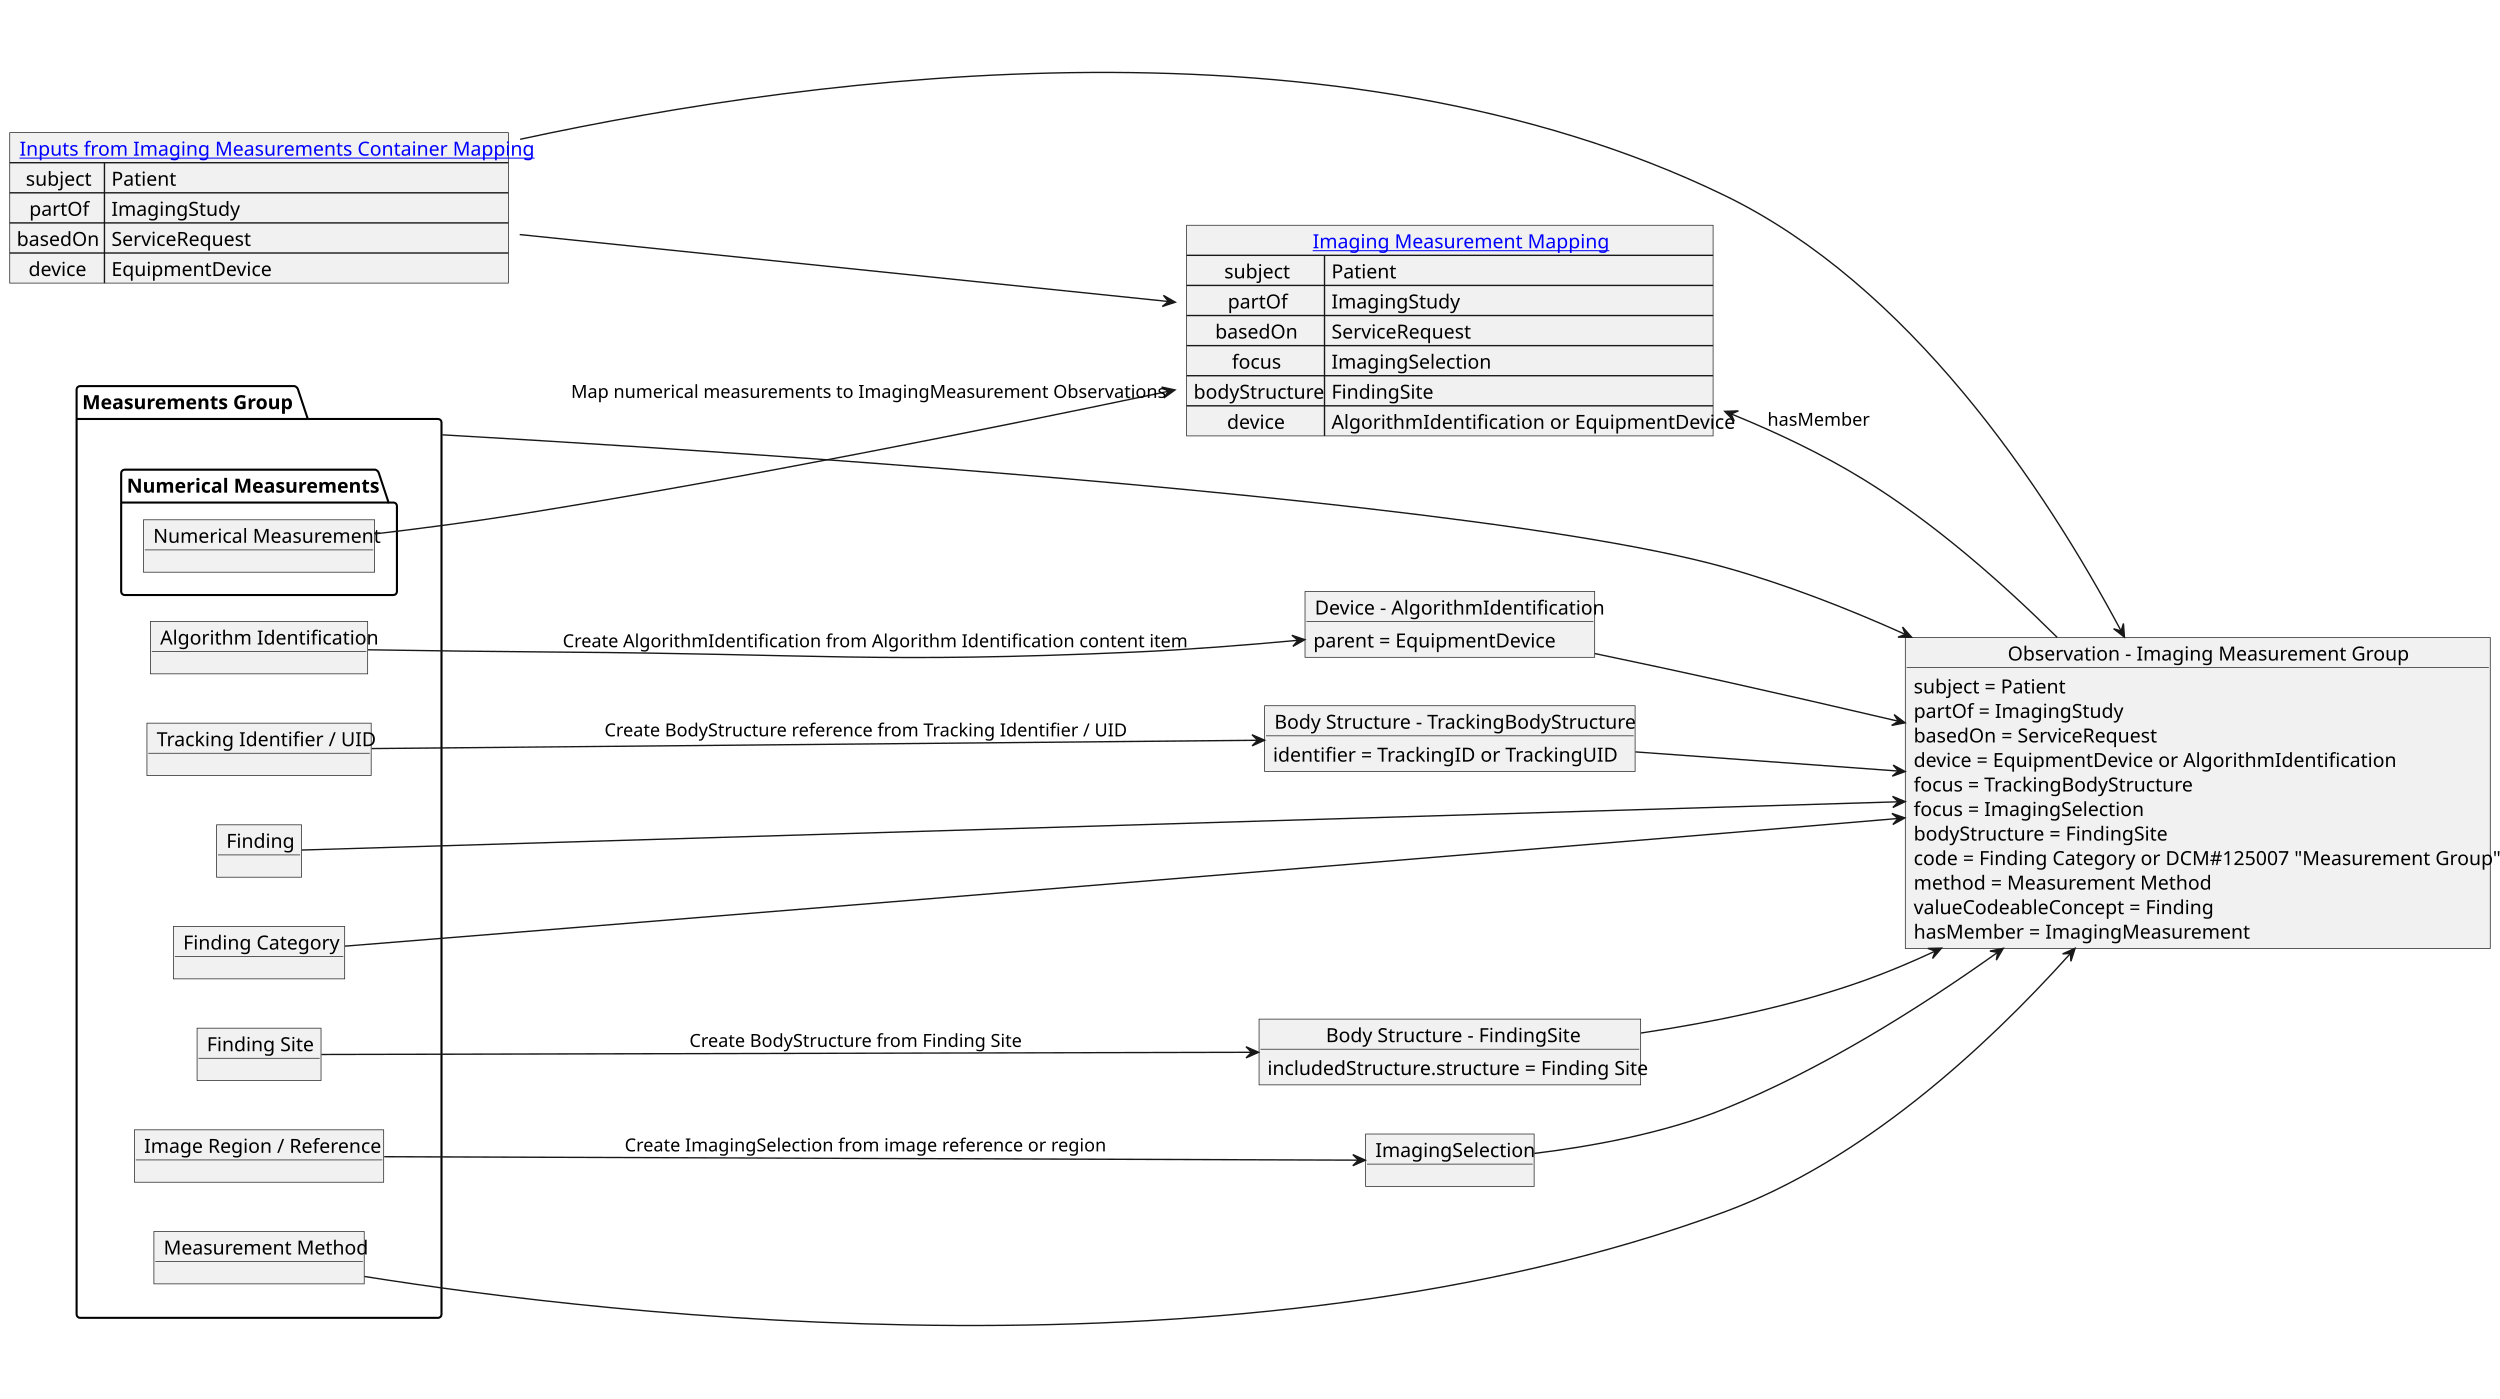
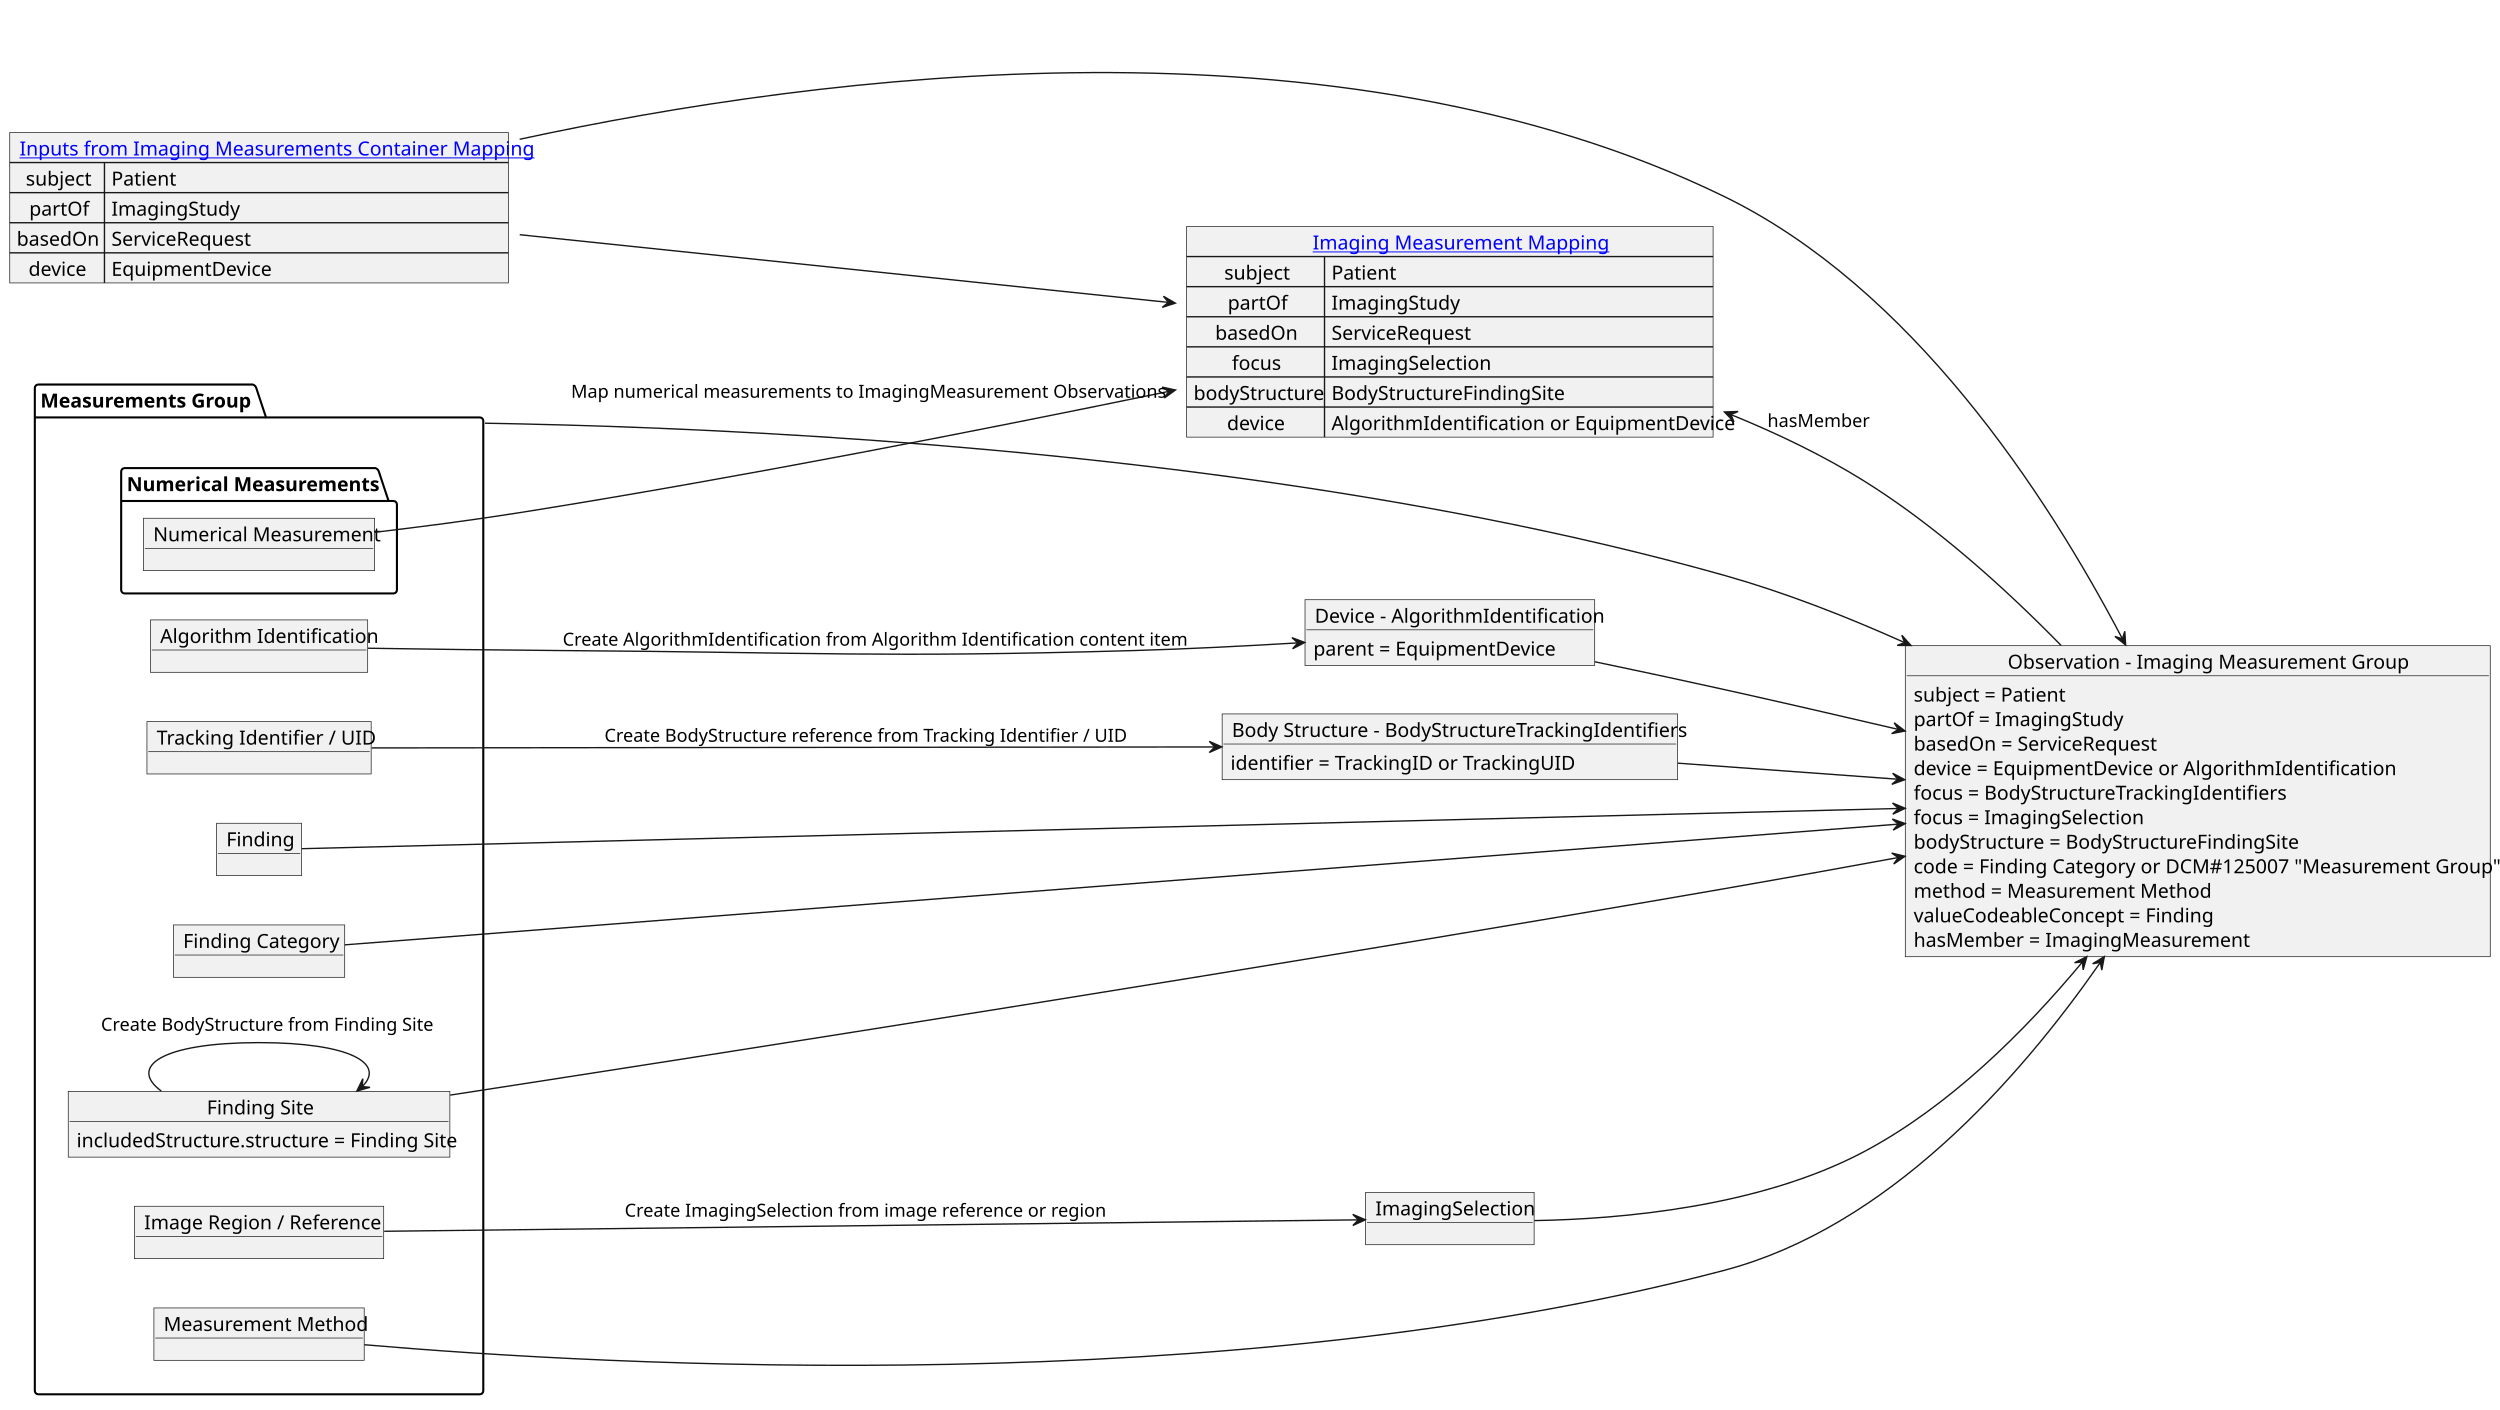
- <svg xmlns="http://www.w3.org/2000/svg" xmlns:xlink="http://www.w3.org/1999/xlink" contentStyleType="text/css" height="1004px" preserveAspectRatio="none" style="width:1795px;height:1004px;background:#FFFFFF;" version="1.1" viewBox="0 0 1795 1004" width="1795px" zoomAndPan="magnify">
+ <svg xmlns="http://www.w3.org/2000/svg" xmlns:xlink="http://www.w3.org/1999/xlink" contentStyleType="text/css" height="1012px" preserveAspectRatio="none" style="width:1795px;height:1012px;background:#FFFFFF;" version="1.1" viewBox="0 0 1795 1012" width="1795px" zoomAndPan="magnify">
  <defs />
  <g>
    <g id="cluster_measurementGroup">
-       <path d="M57.5,277.22 L211.5,277.22 A3.75,3.75 0 0 1 214,279.72 L221,300.829 L314.5,300.829 A2.5,2.5 0 0 1 317,303.329 L317,943.72 A2.5,2.5 0 0 1 314.5,946.22 L57.5,946.22 A2.5,2.5 0 0 1 55,943.72 L55,279.72 A2.5,2.5 0 0 1 57.5,277.22 " fill="none" style="stroke:#000000;stroke-width:1.5;" />
-       <line style="stroke:#000000;stroke-width:1.5;" x1="55" x2="221" y1="300.829" y2="300.829" />
-       <text fill="#000000" font-family="sans-serif" font-size="14" font-weight="bold" lengthAdjust="spacing" textLength="153" x="59" y="293.753">Measurements Group</text>
+       <path d="M27.5,276.1 L181.5,276.1 A3.75,3.75 0 0 1 184,278.6 L191,299.709 L344.5,299.709 A2.5,2.5 0 0 1 347,302.209 L347,998.6 A2.5,2.5 0 0 1 344.5,1001.1 L27.5,1001.1 A2.5,2.5 0 0 1 25,998.6 L25,278.6 A2.5,2.5 0 0 1 27.5,276.1 " fill="none" style="stroke:#000000;stroke-width:1.5;" />
+       <line style="stroke:#000000;stroke-width:1.5;" x1="25" x2="191" y1="299.709" y2="299.709" />
+       <text fill="#000000" font-family="sans-serif" font-size="14" font-weight="bold" lengthAdjust="spacing" textLength="153" x="29" y="292.633">Measurements Group</text>
    </g>
    <g id="cluster_Numerical Measurements">
-       <path d="M89.5,337.22 L269.5,337.22 A3.75,3.75 0 0 1 272,339.72 L279,360.829 L282.5,360.829 A2.5,2.5 0 0 1 285,363.329 L285,424.72 A2.5,2.5 0 0 1 282.5,427.22 L89.5,427.22 A2.5,2.5 0 0 1 87,424.72 L87,339.72 A2.5,2.5 0 0 1 89.5,337.22 " fill="none" style="stroke:#000000;stroke-width:1.5;" />
-       <line style="stroke:#000000;stroke-width:1.5;" x1="87" x2="279" y1="360.829" y2="360.829" />
-       <text fill="#000000" font-family="sans-serif" font-size="14" font-weight="bold" lengthAdjust="spacing" textLength="179" x="91" y="353.753">Numerical Measurements</text>
+       <path d="M89.5,336.1 L269.5,336.1 A3.75,3.75 0 0 1 272,338.6 L279,359.709 L282.5,359.709 A2.5,2.5 0 0 1 285,362.209 L285,423.6 A2.5,2.5 0 0 1 282.5,426.1 L89.5,426.1 A2.5,2.5 0 0 1 87,423.6 L87,338.6 A2.5,2.5 0 0 1 89.5,336.1 " fill="none" style="stroke:#000000;stroke-width:1.5;" />
+       <line style="stroke:#000000;stroke-width:1.5;" x1="87" x2="279" y1="359.709" y2="359.709" />
+       <text fill="#000000" font-family="sans-serif" font-size="14" font-weight="bold" lengthAdjust="spacing" textLength="179" x="91" y="352.633">Numerical Measurements</text>
    </g>
    <g id="elem_algorithm">
-       <rect fill="#F1F1F1" height="37.609" style="stroke:#181818;stroke-width:0.5;" width="156" x="108" y="446.22" />
-       <text fill="#000000" font-family="sans-serif" font-size="14" lengthAdjust="spacing" textLength="142" x="115" y="462.753">Algorithm Identification</text>
-       <line style="stroke:#181818;stroke-width:0.5;" x1="109" x2="263" y1="467.829" y2="467.829" />
+       <rect fill="#F1F1F1" height="37.609" style="stroke:#181818;stroke-width:0.5;" width="156" x="108" y="445.1" />
+       <text fill="#000000" font-family="sans-serif" font-size="14" lengthAdjust="spacing" textLength="142" x="115" y="461.633">Algorithm Identification</text>
+       <line style="stroke:#181818;stroke-width:0.5;" x1="109" x2="263" y1="466.709" y2="466.709" />
    </g>
    <g id="elem_tracking">
-       <rect fill="#F1F1F1" height="37.609" style="stroke:#181818;stroke-width:0.5;" width="161" x="105.5" y="519.22" />
-       <text fill="#000000" font-family="sans-serif" font-size="14" lengthAdjust="spacing" textLength="147" x="112.5" y="535.753">Tracking Identifier / UID</text>
-       <line style="stroke:#181818;stroke-width:0.5;" x1="106.5" x2="265.5" y1="540.829" y2="540.829" />
+       <rect fill="#F1F1F1" height="37.609" style="stroke:#181818;stroke-width:0.5;" width="161" x="105.5" y="518.1" />
+       <text fill="#000000" font-family="sans-serif" font-size="14" lengthAdjust="spacing" textLength="147" x="112.5" y="534.633">Tracking Identifier / UID</text>
+       <line style="stroke:#181818;stroke-width:0.5;" x1="106.5" x2="265.5" y1="539.709" y2="539.709" />
    </g>
    <g id="elem_finding">
-       <rect fill="#F1F1F1" height="37.609" style="stroke:#181818;stroke-width:0.5;" width="61" x="155.5" y="592.22" />
-       <text fill="#000000" font-family="sans-serif" font-size="14" lengthAdjust="spacing" textLength="47" x="162.5" y="608.753">Finding</text>
-       <line style="stroke:#181818;stroke-width:0.5;" x1="156.5" x2="215.5" y1="613.829" y2="613.829" />
+       <rect fill="#F1F1F1" height="37.609" style="stroke:#181818;stroke-width:0.5;" width="61" x="155.5" y="591.1" />
+       <text fill="#000000" font-family="sans-serif" font-size="14" lengthAdjust="spacing" textLength="47" x="162.5" y="607.633">Finding</text>
+       <line style="stroke:#181818;stroke-width:0.5;" x1="156.5" x2="215.5" y1="612.709" y2="612.709" />
    </g>
    <g id="elem_findingCategory">
-       <rect fill="#F1F1F1" height="37.609" style="stroke:#181818;stroke-width:0.5;" width="123" x="124.5" y="665.22" />
-       <text fill="#000000" font-family="sans-serif" font-size="14" lengthAdjust="spacing" textLength="109" x="131.5" y="681.753">Finding Category</text>
-       <line style="stroke:#181818;stroke-width:0.5;" x1="125.5" x2="246.5" y1="686.829" y2="686.829" />
-     </g>
-     <g id="elem_findingSite">
-       <rect fill="#F1F1F1" height="37.609" style="stroke:#181818;stroke-width:0.5;" width="89" x="141.5" y="738.22" />
-       <text fill="#000000" font-family="sans-serif" font-size="14" lengthAdjust="spacing" textLength="75" x="148.5" y="754.753">Finding Site</text>
-       <line style="stroke:#181818;stroke-width:0.5;" x1="142.5" x2="229.5" y1="759.829" y2="759.829" />
+       <rect fill="#F1F1F1" height="37.609" style="stroke:#181818;stroke-width:0.5;" width="123" x="124.5" y="664.1" />
+       <text fill="#000000" font-family="sans-serif" font-size="14" lengthAdjust="spacing" textLength="109" x="131.5" y="680.633">Finding Category</text>
+       <line style="stroke:#181818;stroke-width:0.5;" x1="125.5" x2="246.5" y1="685.709" y2="685.709" />
+     </g>
+     <g id="elem_BodyStructureFindingSite">
+       <rect fill="#F1F1F1" height="47.219" style="stroke:#181818;stroke-width:0.5;" width="274" x="49" y="783.6" />
+       <text fill="#000000" font-family="sans-serif" font-size="14" lengthAdjust="spacing" textLength="75" x="148.5" y="800.133">Finding Site</text>
+       <line style="stroke:#181818;stroke-width:0.5;" x1="50" x2="322" y1="805.209" y2="805.209" />
+       <text fill="#000000" font-family="sans-serif" font-size="14" lengthAdjust="spacing" textLength="262" x="55" y="823.743">includedStructure.structure = Finding Site</text>
    </g>
    <g id="elem_imageRegion">
-       <rect fill="#F1F1F1" height="37.609" style="stroke:#181818;stroke-width:0.5;" width="179" x="96.5" y="811.22" />
-       <text fill="#000000" font-family="sans-serif" font-size="14" lengthAdjust="spacing" textLength="165" x="103.5" y="827.753">Image Region / Reference</text>
-       <line style="stroke:#181818;stroke-width:0.5;" x1="97.5" x2="274.5" y1="832.829" y2="832.829" />
+       <rect fill="#F1F1F1" height="37.609" style="stroke:#181818;stroke-width:0.5;" width="179" x="96.5" y="866.1" />
+       <text fill="#000000" font-family="sans-serif" font-size="14" lengthAdjust="spacing" textLength="165" x="103.5" y="882.633">Image Region / Reference</text>
+       <line style="stroke:#181818;stroke-width:0.5;" x1="97.5" x2="274.5" y1="887.709" y2="887.709" />
    </g>
    <g id="elem_method">
-       <rect fill="#F1F1F1" height="37.609" style="stroke:#181818;stroke-width:0.5;" width="151" x="110.5" y="884.22" />
-       <text fill="#000000" font-family="sans-serif" font-size="14" lengthAdjust="spacing" textLength="137" x="117.5" y="900.753">Measurement Method</text>
-       <line style="stroke:#181818;stroke-width:0.5;" x1="111.5" x2="260.5" y1="905.829" y2="905.829" />
+       <rect fill="#F1F1F1" height="37.609" style="stroke:#181818;stroke-width:0.5;" width="151" x="110.5" y="939.1" />
+       <text fill="#000000" font-family="sans-serif" font-size="14" lengthAdjust="spacing" textLength="137" x="117.5" y="955.633">Measurement Method</text>
+       <line style="stroke:#181818;stroke-width:0.5;" x1="111.5" x2="260.5" y1="960.709" y2="960.709" />
    </g>
    <g id="elem_measurement">
-       <rect fill="#F1F1F1" height="37.609" style="stroke:#181818;stroke-width:0.5;" width="166" x="103" y="373.22" />
-       <text fill="#000000" font-family="sans-serif" font-size="14" lengthAdjust="spacing" textLength="152" x="110" y="389.753">Numerical Measurement</text>
-       <line style="stroke:#181818;stroke-width:0.5;" x1="104" x2="268" y1="394.829" y2="394.829" />
+       <rect fill="#F1F1F1" height="37.609" style="stroke:#181818;stroke-width:0.5;" width="166" x="103" y="372.1" />
+       <text fill="#000000" font-family="sans-serif" font-size="14" lengthAdjust="spacing" textLength="152" x="110" y="388.633">Numerical Measurement</text>
+       <line style="stroke:#181818;stroke-width:0.5;" x1="104" x2="268" y1="393.709" y2="393.709" />
    </g>
    <g id="elem_inputs">
-       <rect fill="#F1F1F1" height="108.047" style="stroke:#181818;stroke-width:0.5;" width="358" x="7" y="95.22" />
+       <rect fill="#F1F1F1" height="108.047" style="stroke:#181818;stroke-width:0.5;" width="358" x="7" y="95.1" />
      <a href="mapping.html#imaging_measurements_container" target="_top" title="mapping.html#imaging_measurements_container" xlink:actuate="onRequest" xlink:href="mapping.html#imaging_measurements_container" xlink:show="new" xlink:title="mapping.html#imaging_measurements_container" xlink:type="simple">
-         <text fill="#0000FF" font-family="sans-serif" font-size="14" lengthAdjust="spacing" text-decoration="underline" textLength="344" x="14" y="111.753">Inputs from Imaging Measurements Container Mapping</text>
+         <text fill="#0000FF" font-family="sans-serif" font-size="14" lengthAdjust="spacing" text-decoration="underline" textLength="344" x="14" y="111.633">Inputs from Imaging Measurements Container Mapping</text>
      </a>
-       <line style="stroke:#181818;stroke-width:1.0;" x1="7" x2="365" y1="116.829" y2="116.829" />
-       <text fill="#000000" font-family="sans-serif" font-size="14" lengthAdjust="spacing" textLength="45" x="18.5" y="133.363">subject</text>
-       <text fill="#000000" font-family="sans-serif" font-size="14" lengthAdjust="spacing" textLength="44" x="80" y="133.363">Patient</text>
-       <line style="stroke:#181818;stroke-width:1.0;" x1="75" x2="75" y1="116.829" y2="138.439" />
-       <line style="stroke:#181818;stroke-width:1.0;" x1="7" x2="365" y1="138.439" y2="138.439" />
-       <text fill="#000000" font-family="sans-serif" font-size="14" lengthAdjust="spacing" textLength="40" x="21" y="154.972">partOf</text>
-       <text fill="#000000" font-family="sans-serif" font-size="14" lengthAdjust="spacing" textLength="85" x="80" y="154.972">ImagingStudy</text>
-       <line style="stroke:#181818;stroke-width:1.0;" x1="75" x2="75" y1="138.439" y2="160.048" />
-       <line style="stroke:#181818;stroke-width:1.0;" x1="7" x2="365" y1="160.048" y2="160.048" />
-       <text fill="#000000" font-family="sans-serif" font-size="14" lengthAdjust="spacing" textLength="58" x="12" y="176.581">basedOn</text>
-       <text fill="#000000" font-family="sans-serif" font-size="14" lengthAdjust="spacing" textLength="100" x="80" y="176.581">ServiceRequest</text>
-       <line style="stroke:#181818;stroke-width:1.0;" x1="75" x2="75" y1="160.048" y2="181.657" />
-       <line style="stroke:#181818;stroke-width:1.0;" x1="7" x2="365" y1="181.657" y2="181.657" />
-       <text fill="#000000" font-family="sans-serif" font-size="14" lengthAdjust="spacing" textLength="41" x="20.5" y="198.191">device</text>
-       <text fill="#000000" font-family="sans-serif" font-size="14" lengthAdjust="spacing" textLength="110" x="80" y="198.191">EquipmentDevice</text>
-       <line style="stroke:#181818;stroke-width:1.0;" x1="75" x2="75" y1="181.657" y2="203.267" />
+       <line style="stroke:#181818;stroke-width:1.0;" x1="7" x2="365" y1="116.709" y2="116.709" />
+       <text fill="#000000" font-family="sans-serif" font-size="14" lengthAdjust="spacing" textLength="45" x="18.5" y="133.243">subject</text>
+       <text fill="#000000" font-family="sans-serif" font-size="14" lengthAdjust="spacing" textLength="44" x="80" y="133.243">Patient</text>
+       <line style="stroke:#181818;stroke-width:1.0;" x1="75" x2="75" y1="116.709" y2="138.319" />
+       <line style="stroke:#181818;stroke-width:1.0;" x1="7" x2="365" y1="138.319" y2="138.319" />
+       <text fill="#000000" font-family="sans-serif" font-size="14" lengthAdjust="spacing" textLength="40" x="21" y="154.852">partOf</text>
+       <text fill="#000000" font-family="sans-serif" font-size="14" lengthAdjust="spacing" textLength="85" x="80" y="154.852">ImagingStudy</text>
+       <line style="stroke:#181818;stroke-width:1.0;" x1="75" x2="75" y1="138.319" y2="159.928" />
+       <line style="stroke:#181818;stroke-width:1.0;" x1="7" x2="365" y1="159.928" y2="159.928" />
+       <text fill="#000000" font-family="sans-serif" font-size="14" lengthAdjust="spacing" textLength="58" x="12" y="176.461">basedOn</text>
+       <text fill="#000000" font-family="sans-serif" font-size="14" lengthAdjust="spacing" textLength="100" x="80" y="176.461">ServiceRequest</text>
+       <line style="stroke:#181818;stroke-width:1.0;" x1="75" x2="75" y1="159.928" y2="181.537" />
+       <line style="stroke:#181818;stroke-width:1.0;" x1="7" x2="365" y1="181.537" y2="181.537" />
+       <text fill="#000000" font-family="sans-serif" font-size="14" lengthAdjust="spacing" textLength="41" x="20.5" y="198.071">device</text>
+       <text fill="#000000" font-family="sans-serif" font-size="14" lengthAdjust="spacing" textLength="110" x="80" y="198.071">EquipmentDevice</text>
+       <line style="stroke:#181818;stroke-width:1.0;" x1="75" x2="75" y1="181.537" y2="203.147" />
    </g>
    <g id="elem_AlgorithmIdentification">
-       <rect fill="#F1F1F1" height="47.219" style="stroke:#181818;stroke-width:0.5;" width="208" x="937" y="424.72" />
-       <text fill="#000000" font-family="sans-serif" font-size="14" lengthAdjust="spacing" textLength="194" x="944" y="441.253">Device - AlgorithmIdentification</text>
-       <line style="stroke:#181818;stroke-width:0.5;" x1="938" x2="1144" y1="446.329" y2="446.329" />
-       <text fill="#000000" font-family="sans-serif" font-size="14" lengthAdjust="spacing" textLength="167" x="943" y="464.863">parent = EquipmentDevice</text>
+       <rect fill="#F1F1F1" height="47.219" style="stroke:#181818;stroke-width:0.5;" width="208" x="937" y="430.6" />
+       <text fill="#000000" font-family="sans-serif" font-size="14" lengthAdjust="spacing" textLength="194" x="944" y="447.133">Device - AlgorithmIdentification</text>
+       <line style="stroke:#181818;stroke-width:0.5;" x1="938" x2="1144" y1="452.209" y2="452.209" />
+       <text fill="#000000" font-family="sans-serif" font-size="14" lengthAdjust="spacing" textLength="167" x="943" y="470.743">parent = EquipmentDevice</text>
    </g>
    <g id="elem_TrackingBodyStructure">
-       <rect fill="#F1F1F1" height="47.219" style="stroke:#181818;stroke-width:0.5;" width="266" x="908" y="506.72" />
-       <text fill="#000000" font-family="sans-serif" font-size="14" lengthAdjust="spacing" textLength="252" x="915" y="523.253">Body Structure - TrackingBodyStructure</text>
-       <line style="stroke:#181818;stroke-width:0.5;" x1="909" x2="1173" y1="528.329" y2="528.329" />
-       <text fill="#000000" font-family="sans-serif" font-size="14" lengthAdjust="spacing" textLength="236" x="914" y="546.863">identifier = TrackingID or TrackingUID</text>
-     </g>
-     <g id="elem_FindingSite">
-       <rect fill="#F1F1F1" height="47.219" style="stroke:#181818;stroke-width:0.5;" width="274" x="904" y="731.72" />
-       <text fill="#000000" font-family="sans-serif" font-size="14" lengthAdjust="spacing" textLength="178" x="952" y="748.253">Body Structure - FindingSite</text>
-       <line style="stroke:#181818;stroke-width:0.5;" x1="905" x2="1177" y1="753.329" y2="753.329" />
-       <text fill="#000000" font-family="sans-serif" font-size="14" lengthAdjust="spacing" textLength="262" x="910" y="771.863">includedStructure.structure = Finding Site</text>
+       <rect fill="#F1F1F1" height="47.219" style="stroke:#181818;stroke-width:0.5;" width="327" x="877.5" y="512.6" />
+       <text fill="#000000" font-family="sans-serif" font-size="14" lengthAdjust="spacing" textLength="313" x="884.5" y="529.133">Body Structure - BodyStructureTrackingIdentifiers</text>
+       <line style="stroke:#181818;stroke-width:0.5;" x1="878.5" x2="1203.5" y1="534.209" y2="534.209" />
+       <text fill="#000000" font-family="sans-serif" font-size="14" lengthAdjust="spacing" textLength="236" x="883.5" y="552.743">identifier = TrackingID or TrackingUID</text>
    </g>
    <g id="elem_ImagingSelection">
-       <rect fill="#F1F1F1" height="37.609" style="stroke:#181818;stroke-width:0.5;" width="121" x="980.5" y="814.22" />
-       <text fill="#000000" font-family="sans-serif" font-size="14" lengthAdjust="spacing" textLength="107" x="987.5" y="830.753">ImagingSelection</text>
-       <line style="stroke:#181818;stroke-width:0.5;" x1="981.5" x2="1100.5" y1="835.829" y2="835.829" />
+       <rect fill="#F1F1F1" height="37.609" style="stroke:#181818;stroke-width:0.5;" width="121" x="980.5" y="856.1" />
+       <text fill="#000000" font-family="sans-serif" font-size="14" lengthAdjust="spacing" textLength="107" x="987.5" y="872.633">ImagingSelection</text>
+       <line style="stroke:#181818;stroke-width:0.5;" x1="981.5" x2="1100.5" y1="877.709" y2="877.709" />
    </g>
    <g id="elem_imagingMeasurementGroup">
-       <rect fill="#F1F1F1" height="223.312" style="stroke:#181818;stroke-width:0.5;" width="420" x="1368" y="457.72" />
-       <text fill="#000000" font-family="sans-serif" font-size="14" lengthAdjust="spacing" textLength="273" x="1441.5" y="474.253">Observation - Imaging Measurement Group</text>
-       <line style="stroke:#181818;stroke-width:0.5;" x1="1369" x2="1787" y1="479.329" y2="479.329" />
-       <text fill="#000000" font-family="sans-serif" font-size="14" lengthAdjust="spacing" textLength="105" x="1374" y="497.863">subject = Patient</text>
-       <text fill="#000000" font-family="sans-serif" font-size="14" lengthAdjust="spacing" textLength="141" x="1374" y="515.472">partOf = ImagingStudy</text>
-       <text fill="#000000" font-family="sans-serif" font-size="14" lengthAdjust="spacing" textLength="174" x="1374" y="533.081">basedOn = ServiceRequest</text>
-       <text fill="#000000" font-family="sans-serif" font-size="14" lengthAdjust="spacing" textLength="326" x="1374" y="550.691">device = EquipmentDevice or AlgorithmIdentification</text>
-       <text fill="#000000" font-family="sans-serif" font-size="14" lengthAdjust="spacing" textLength="195" x="1374" y="568.3">focus = TrackingBodyStructure</text>
-       <text fill="#000000" font-family="sans-serif" font-size="14" lengthAdjust="spacing" textLength="157" x="1374" y="585.909">focus = ImagingSelection</text>
-       <text fill="#000000" font-family="sans-serif" font-size="14" lengthAdjust="spacing" textLength="176" x="1374" y="603.519">bodyStructure = FindingSite</text>
-       <text fill="#000000" font-family="sans-serif" font-size="14" lengthAdjust="spacing" textLength="408" x="1374" y="621.128">code = Finding Category or DCM#125007 "Measurement Group"</text>
-       <text fill="#000000" font-family="sans-serif" font-size="14" lengthAdjust="spacing" textLength="200" x="1374" y="638.738">method = Measurement Method</text>
-       <text fill="#000000" font-family="sans-serif" font-size="14" lengthAdjust="spacing" textLength="211" x="1374" y="656.347">valueCodeableConcept = Finding</text>
-       <text fill="#000000" font-family="sans-serif" font-size="14" lengthAdjust="spacing" textLength="225" x="1374" y="673.956">hasMember = ImagingMeasurement</text>
+       <rect fill="#F1F1F1" height="223.312" style="stroke:#181818;stroke-width:0.5;" width="420" x="1368" y="463.6" />
+       <text fill="#000000" font-family="sans-serif" font-size="14" lengthAdjust="spacing" textLength="273" x="1441.5" y="480.133">Observation - Imaging Measurement Group</text>
+       <line style="stroke:#181818;stroke-width:0.5;" x1="1369" x2="1787" y1="485.209" y2="485.209" />
+       <text fill="#000000" font-family="sans-serif" font-size="14" lengthAdjust="spacing" textLength="105" x="1374" y="503.743">subject = Patient</text>
+       <text fill="#000000" font-family="sans-serif" font-size="14" lengthAdjust="spacing" textLength="141" x="1374" y="521.352">partOf = ImagingStudy</text>
+       <text fill="#000000" font-family="sans-serif" font-size="14" lengthAdjust="spacing" textLength="174" x="1374" y="538.961">basedOn = ServiceRequest</text>
+       <text fill="#000000" font-family="sans-serif" font-size="14" lengthAdjust="spacing" textLength="326" x="1374" y="556.571">device = EquipmentDevice or AlgorithmIdentification</text>
+       <text fill="#000000" font-family="sans-serif" font-size="14" lengthAdjust="spacing" textLength="256" x="1374" y="574.18">focus = BodyStructureTrackingIdentifiers</text>
+       <text fill="#000000" font-family="sans-serif" font-size="14" lengthAdjust="spacing" textLength="157" x="1374" y="591.789">focus = ImagingSelection</text>
+       <text fill="#000000" font-family="sans-serif" font-size="14" lengthAdjust="spacing" textLength="266" x="1374" y="609.399">bodyStructure = BodyStructureFindingSite</text>
+       <text fill="#000000" font-family="sans-serif" font-size="14" lengthAdjust="spacing" textLength="408" x="1374" y="627.008">code = Finding Category or DCM#125007 "Measurement Group"</text>
+       <text fill="#000000" font-family="sans-serif" font-size="14" lengthAdjust="spacing" textLength="200" x="1374" y="644.618">method = Measurement Method</text>
+       <text fill="#000000" font-family="sans-serif" font-size="14" lengthAdjust="spacing" textLength="211" x="1374" y="662.227">valueCodeableConcept = Finding</text>
+       <text fill="#000000" font-family="sans-serif" font-size="14" lengthAdjust="spacing" textLength="225" x="1374" y="679.836">hasMember = ImagingMeasurement</text>
    </g>
    <g id="elem_imagingMeasurementMap">
-       <rect fill="#F1F1F1" height="151.266" style="stroke:#181818;stroke-width:0.5;" width="378" x="852" y="161.72" />
+       <rect fill="#F1F1F1" height="151.266" style="stroke:#181818;stroke-width:0.5;" width="378" x="852" y="162.6" />
      <a href="mapping.html#imaging_measurement" target="_top" title="mapping.html#imaging_measurement" xlink:actuate="onRequest" xlink:href="mapping.html#imaging_measurement" xlink:show="new" xlink:title="mapping.html#imaging_measurement" xlink:type="simple">
-         <text fill="#0000FF" font-family="sans-serif" font-size="14" lengthAdjust="spacing" text-decoration="underline" textLength="197" x="942.5" y="178.253">Imaging Measurement Mapping</text>
+         <text fill="#0000FF" font-family="sans-serif" font-size="14" lengthAdjust="spacing" text-decoration="underline" textLength="197" x="942.5" y="179.133">Imaging Measurement Mapping</text>
      </a>
-       <line style="stroke:#181818;stroke-width:1.0;" x1="852" x2="1230" y1="183.329" y2="183.329" />
-       <text fill="#000000" font-family="sans-serif" font-size="14" lengthAdjust="spacing" textLength="45" x="879" y="199.863">subject</text>
-       <text fill="#000000" font-family="sans-serif" font-size="14" lengthAdjust="spacing" textLength="44" x="956" y="199.863">Patient</text>
-       <line style="stroke:#181818;stroke-width:1.0;" x1="951" x2="951" y1="183.329" y2="204.939" />
-       <line style="stroke:#181818;stroke-width:1.0;" x1="852" x2="1230" y1="204.939" y2="204.939" />
-       <text fill="#000000" font-family="sans-serif" font-size="14" lengthAdjust="spacing" textLength="40" x="881.5" y="221.472">partOf</text>
-       <text fill="#000000" font-family="sans-serif" font-size="14" lengthAdjust="spacing" textLength="85" x="956" y="221.472">ImagingStudy</text>
-       <line style="stroke:#181818;stroke-width:1.0;" x1="951" x2="951" y1="204.939" y2="226.548" />
-       <line style="stroke:#181818;stroke-width:1.0;" x1="852" x2="1230" y1="226.548" y2="226.548" />
-       <text fill="#000000" font-family="sans-serif" font-size="14" lengthAdjust="spacing" textLength="58" x="872.5" y="243.081">basedOn</text>
-       <text fill="#000000" font-family="sans-serif" font-size="14" lengthAdjust="spacing" textLength="100" x="956" y="243.081">ServiceRequest</text>
-       <line style="stroke:#181818;stroke-width:1.0;" x1="951" x2="951" y1="226.548" y2="248.157" />
-       <line style="stroke:#181818;stroke-width:1.0;" x1="852" x2="1230" y1="248.157" y2="248.157" />
-       <text fill="#000000" font-family="sans-serif" font-size="14" lengthAdjust="spacing" textLength="34" x="884.5" y="264.691">focus</text>
-       <text fill="#000000" font-family="sans-serif" font-size="14" lengthAdjust="spacing" textLength="107" x="956" y="264.691">ImagingSelection</text>
-       <line style="stroke:#181818;stroke-width:1.0;" x1="951" x2="951" y1="248.157" y2="269.767" />
-       <line style="stroke:#181818;stroke-width:1.0;" x1="852" x2="1230" y1="269.767" y2="269.767" />
-       <text fill="#000000" font-family="sans-serif" font-size="14" lengthAdjust="spacing" textLength="89" x="857" y="286.3">bodyStructure</text>
-       <text fill="#000000" font-family="sans-serif" font-size="14" lengthAdjust="spacing" textLength="71" x="956" y="286.3">FindingSite</text>
-       <line style="stroke:#181818;stroke-width:1.0;" x1="951" x2="951" y1="269.767" y2="291.376" />
-       <line style="stroke:#181818;stroke-width:1.0;" x1="852" x2="1230" y1="291.376" y2="291.376" />
-       <text fill="#000000" font-family="sans-serif" font-size="14" lengthAdjust="spacing" textLength="41" x="881" y="307.909">device</text>
-       <text fill="#000000" font-family="sans-serif" font-size="14" lengthAdjust="spacing" textLength="269" x="956" y="307.909">AlgorithmIdentification or EquipmentDevice</text>
-       <line style="stroke:#181818;stroke-width:1.0;" x1="951" x2="951" y1="291.376" y2="312.986" />
+       <line style="stroke:#181818;stroke-width:1.0;" x1="852" x2="1230" y1="184.209" y2="184.209" />
+       <text fill="#000000" font-family="sans-serif" font-size="14" lengthAdjust="spacing" textLength="45" x="879" y="200.743">subject</text>
+       <text fill="#000000" font-family="sans-serif" font-size="14" lengthAdjust="spacing" textLength="44" x="956" y="200.743">Patient</text>
+       <line style="stroke:#181818;stroke-width:1.0;" x1="951" x2="951" y1="184.209" y2="205.819" />
+       <line style="stroke:#181818;stroke-width:1.0;" x1="852" x2="1230" y1="205.819" y2="205.819" />
+       <text fill="#000000" font-family="sans-serif" font-size="14" lengthAdjust="spacing" textLength="40" x="881.5" y="222.352">partOf</text>
+       <text fill="#000000" font-family="sans-serif" font-size="14" lengthAdjust="spacing" textLength="85" x="956" y="222.352">ImagingStudy</text>
+       <line style="stroke:#181818;stroke-width:1.0;" x1="951" x2="951" y1="205.819" y2="227.428" />
+       <line style="stroke:#181818;stroke-width:1.0;" x1="852" x2="1230" y1="227.428" y2="227.428" />
+       <text fill="#000000" font-family="sans-serif" font-size="14" lengthAdjust="spacing" textLength="58" x="872.5" y="243.961">basedOn</text>
+       <text fill="#000000" font-family="sans-serif" font-size="14" lengthAdjust="spacing" textLength="100" x="956" y="243.961">ServiceRequest</text>
+       <line style="stroke:#181818;stroke-width:1.0;" x1="951" x2="951" y1="227.428" y2="249.037" />
+       <line style="stroke:#181818;stroke-width:1.0;" x1="852" x2="1230" y1="249.037" y2="249.037" />
+       <text fill="#000000" font-family="sans-serif" font-size="14" lengthAdjust="spacing" textLength="34" x="884.5" y="265.571">focus</text>
+       <text fill="#000000" font-family="sans-serif" font-size="14" lengthAdjust="spacing" textLength="107" x="956" y="265.571">ImagingSelection</text>
+       <line style="stroke:#181818;stroke-width:1.0;" x1="951" x2="951" y1="249.037" y2="270.647" />
+       <line style="stroke:#181818;stroke-width:1.0;" x1="852" x2="1230" y1="270.647" y2="270.647" />
+       <text fill="#000000" font-family="sans-serif" font-size="14" lengthAdjust="spacing" textLength="89" x="857" y="287.18">bodyStructure</text>
+       <text fill="#000000" font-family="sans-serif" font-size="14" lengthAdjust="spacing" textLength="161" x="956" y="287.18">BodyStructureFindingSite</text>
+       <line style="stroke:#181818;stroke-width:1.0;" x1="951" x2="951" y1="270.647" y2="292.256" />
+       <line style="stroke:#181818;stroke-width:1.0;" x1="852" x2="1230" y1="292.256" y2="292.256" />
+       <text fill="#000000" font-family="sans-serif" font-size="14" lengthAdjust="spacing" textLength="41" x="881" y="308.789">device</text>
+       <text fill="#000000" font-family="sans-serif" font-size="14" lengthAdjust="spacing" textLength="269" x="956" y="308.789">AlgorithmIdentification or EquipmentDevice</text>
+       <line style="stroke:#181818;stroke-width:1.0;" x1="951" x2="951" y1="292.256" y2="313.866" />
    </g>
    <g id="link_algorithm_AlgorithmIdentification">
-       <path codeLine="61" d="M264.22,466.55 C305.42,467.2 356.97,467.9 403,468.22 C585.66,469.49 631.51,476.28 814,468.22 C852.51,466.52 894.6,463.2 931.91,459.74 " fill="none" id="algorithm-to-AlgorithmIdentification" style="stroke:#181818;stroke-width:1.0;" />
-       <polygon fill="#181818" points="936.9,459.27,927.563,456.137,931.922,459.742,928.318,464.102,936.9,459.27" style="stroke:#181818;stroke-width:1.0;" />
-       <text fill="#000000" font-family="sans-serif" font-size="13" lengthAdjust="spacing" textLength="409" x="404" y="464.715">Create AlgorithmIdentification from Algorithm Identification content item</text>
+       <path codeLine="61" d="M264.22,465.43 C305.42,466.08 356.97,466.78 403,467.1 C585.66,468.37 631.41,472.35 814,467.1 C852.44,466 894.52,463.84 931.83,461.59 " fill="none" id="algorithm-to-AlgorithmIdentification" style="stroke:#181818;stroke-width:1.0;" />
+       <polygon fill="#181818" points="936.83,461.29,927.607,457.836,931.839,461.589,928.086,465.822,936.83,461.29" style="stroke:#181818;stroke-width:1.0;" />
+       <text fill="#000000" font-family="sans-serif" font-size="13" lengthAdjust="spacing" textLength="409" x="404" y="463.595">Create AlgorithmIdentification from Algorithm Identification content item</text>
    </g>
    <g id="link_tracking_TrackingBodyStructure">
-       <path codeLine="62" d="M266.86,537.47 C412.53,536.1 722.89,533.19 902.94,531.51 " fill="none" id="tracking-to-TrackingBodyStructure" style="stroke:#181818;stroke-width:1.0;" />
-       <polygon fill="#181818" points="907.97,531.46,898.936,527.537,902.97,531.503,899.005,535.537,907.97,531.46" style="stroke:#181818;stroke-width:1.0;" />
-       <text fill="#000000" font-family="sans-serif" font-size="13" lengthAdjust="spacing" textLength="349" x="434" y="528.715">Create BodyStructure reference from Tracking Identifier / UID</text>
-     </g>
-     <g id="link_findingSite_FindingSite">
-       <path codeLine="63" d="M230.77,757.12 C352.8,756.83 700.81,756.02 898.42,755.55 " fill="none" id="findingSite-to-FindingSite" style="stroke:#181818;stroke-width:1.0;" />
-       <polygon fill="#181818" points="903.64,755.54,894.629,751.566,898.64,755.554,894.652,759.566,903.64,755.54" style="stroke:#181818;stroke-width:1.0;" />
-       <text fill="#000000" font-family="sans-serif" font-size="13" lengthAdjust="spacing" textLength="227" x="495" y="751.715">Create BodyStructure from Finding Site</text>
+       <path codeLine="62" d="M266.86,537.01 C404.53,536.84 689.29,536.51 872.14,536.3 " fill="none" id="tracking-to-TrackingBodyStructure" style="stroke:#181818;stroke-width:1.0;" />
+       <polygon fill="#181818" points="877.25,536.29,868.25,532.29,872.25,536.29,868.25,540.29,877.25,536.29" style="stroke:#181818;stroke-width:1.0;" />
+       <text fill="#000000" font-family="sans-serif" font-size="13" lengthAdjust="spacing" textLength="349" x="434" y="532.595">Create BodyStructure reference from Tracking Identifier / UID</text>
+     </g>
+     <g id="link_BodyStructureFindingSite_BodyStructureFindingSite">
+       <path codeLine="63" d="M115.8,783.37 C92.13,766 115.53,748.6 186,748.6 C252.07,748.6 276.76,763.89 260.08,780.12 " fill="none" id="BodyStructureFindingSite-to-BodyStructureFindingSite" style="stroke:#181818;stroke-width:1.0;" />
+       <polygon fill="#181818" points="256.2,783.37,265.671,780.667,260.036,780.163,260.54,774.529,256.2,783.37" style="stroke:#181818;stroke-width:1.0;" />
+       <text fill="#000000" font-family="sans-serif" font-size="13" lengthAdjust="spacing" textLength="227" x="72.5" y="740.095">Create BodyStructure from Finding Site</text>
    </g>
    <g id="link_imageRegion_ImagingSelection">
-       <path codeLine="64" d="M275.87,830.53 C448.14,831.14 823.83,832.46 975.03,832.99 " fill="none" id="imageRegion-to-ImagingSelection" style="stroke:#181818;stroke-width:1.0;" />
-       <polygon fill="#181818" points="980.32,833.01,971.332,828.984,975.32,832.996,971.309,836.984,980.32,833.01" style="stroke:#181818;stroke-width:1.0;" />
-       <text fill="#000000" font-family="sans-serif" font-size="13" lengthAdjust="spacing" textLength="320" x="448.5" y="826.715">Create ImagingSelection from image reference or region</text>
+       <path codeLine="64" d="M275.87,884.06 C448.14,882.04 823.83,877.63 975.03,875.86 " fill="none" id="imageRegion-to-ImagingSelection" style="stroke:#181818;stroke-width:1.0;" />
+       <polygon fill="#181818" points="980.32,875.8,971.275,871.903,975.32,875.857,971.366,879.903,980.32,875.8" style="stroke:#181818;stroke-width:1.0;" />
+       <text fill="#000000" font-family="sans-serif" font-size="13" lengthAdjust="spacing" textLength="320" x="448.5" y="873.595">Create ImagingSelection from image reference or region</text>
    </g>
    <g id="link_inputs_imagingMeasurementGroup">
-       <path codeLine="66" d="M373.46,100.02 C592.42,52.64 960.87,6 1238,140.22 C1371.01,204.64 1467.62,349.37 1522.9,452.9 " fill="none" id="inputs-to-imagingMeasurementGroup" style="stroke:#181818;stroke-width:1.0;" />
-       <polygon fill="#181818" points="1525.34,457.49,1524.629,447.667,1522.985,453.079,1517.572,451.435,1525.34,457.49" style="stroke:#181818;stroke-width:1.0;" />
+       <path codeLine="66" d="M373.1,100.01 C592.13,52.62 961.05,6 1238,141.1 C1372.2,206.57 1468.83,353.68 1523.78,458.46 " fill="none" id="inputs-to-imagingMeasurementGroup" style="stroke:#181818;stroke-width:1.0;" />
+       <polygon fill="#181818" points="1526.21,463.1,1525.587,453.271,1523.894,458.669,1518.496,456.976,1526.21,463.1" style="stroke:#181818;stroke-width:1.0;" />
    </g>
    <g id="link_AlgorithmIdentification_imagingMeasurementGroup">
-       <path codeLine="67" d="M1145.1,469.27 C1175.09,475.53 1207.88,482.52 1238,489.22 C1278.41,498.21 1321.46,508.12 1362.84,517.81 " fill="none" id="AlgorithmIdentification-to-imagingMeasurementGroup" style="stroke:#181818;stroke-width:1.0;" />
-       <polygon fill="#181818" points="1367.87,518.99,1360.005,513.062,1362.999,517.861,1358.199,520.856,1367.87,518.99" style="stroke:#181818;stroke-width:1.0;" />
+       <path codeLine="67" d="M1145.1,475.15 C1175.09,481.41 1207.88,488.4 1238,495.1 C1278.41,504.09 1321.46,514 1362.84,523.69 " fill="none" id="AlgorithmIdentification-to-imagingMeasurementGroup" style="stroke:#181818;stroke-width:1.0;" />
+       <polygon fill="#181818" points="1367.87,524.87,1360.005,518.942,1362.999,523.741,1358.199,526.736,1367.87,524.87" style="stroke:#181818;stroke-width:1.0;" />
    </g>
    <g id="link_TrackingBodyStructure_imagingMeasurementGroup">
-       <path codeLine="68" d="M1174.25,539.86 C1231.06,544 1298.91,548.95 1362.58,553.59 " fill="none" id="TrackingBodyStructure-to-imagingMeasurementGroup" style="stroke:#181818;stroke-width:1.0;" />
-       <polygon fill="#181818" points="1367.94,553.98,1359.262,549.322,1362.954,553.609,1358.668,557.3,1367.94,553.98" style="stroke:#181818;stroke-width:1.0;" />
+       <path codeLine="68" d="M1204.7,547.96 C1254.43,551.59 1309.91,555.63 1362.53,559.47 " fill="none" id="TrackingBodyStructure-to-imagingMeasurementGroup" style="stroke:#181818;stroke-width:1.0;" />
+       <polygon fill="#181818" points="1367.62,559.84,1358.942,555.182,1362.634,559.468,1358.348,563.16,1367.62,559.84" style="stroke:#181818;stroke-width:1.0;" />
    </g>
    <g id="link_finding_imagingMeasurementGroup">
-       <path codeLine="69" d="M216.68,610.32 C363.4,605.89 1018.05,586.11 1362.88,575.69 " fill="none" id="finding-to-imagingMeasurementGroup" style="stroke:#181818;stroke-width:1.0;" />
-       <polygon fill="#181818" points="1367.94,575.54,1358.829,571.799,1362.942,575.683,1359.058,579.795,1367.94,575.54" style="stroke:#181818;stroke-width:1.0;" />
+       <path codeLine="69" d="M216.68,609.35 C363.4,605.66 1018.05,589.17 1362.88,580.49 " fill="none" id="finding-to-imagingMeasurementGroup" style="stroke:#181818;stroke-width:1.0;" />
+       <polygon fill="#181818" points="1367.94,580.36,1358.84,576.593,1362.942,580.489,1359.046,584.59,1367.94,580.36" style="stroke:#181818;stroke-width:1.0;" />
    </g>
    <g id="link_findingCategory_imagingMeasurementGroup">
-       <path codeLine="70" d="M247.72,679.33 C409.01,666.33 861.49,629.73 1238,598.22 C1278.3,594.85 1321.29,591.2 1362.66,587.68 " fill="none" id="findingCategory-to-imagingMeasurementGroup" style="stroke:#181818;stroke-width:1.0;" />
-       <polygon fill="#181818" points="1367.69,587.25,1358.38,584.035,1362.708,587.678,1359.066,592.006,1367.69,587.25" style="stroke:#181818;stroke-width:1.0;" />
-     </g>
-     <g id="link_FindingSite_imagingMeasurementGroup">
-       <path codeLine="71" d="M1178.22,741.72 C1229.33,734.09 1287.28,722.3 1338,704.22 C1355.03,698.15 1372.26,690.92 1389.25,682.99 " fill="none" id="FindingSite-to-imagingMeasurementGroup" style="stroke:#181818;stroke-width:1.0;" />
-       <polygon fill="#181818" points="1394.04,680.74,1384.194,680.96,1389.517,682.872,1387.605,688.196,1394.04,680.74" style="stroke:#181818;stroke-width:1.0;" />
+       <path codeLine="70" d="M247.62,678.39 C439.2,663.5 1038.11,616.97 1362.73,591.75 " fill="none" id="findingCategory-to-imagingMeasurementGroup" style="stroke:#181818;stroke-width:1.0;" />
+       <polygon fill="#181818" points="1367.96,591.34,1358.678,588.046,1362.975,591.726,1359.295,596.022,1367.96,591.34" style="stroke:#181818;stroke-width:1.0;" />
+     </g>
+     <g id="link_BodyStructureFindingSite_imagingMeasurementGroup">
+       <path codeLine="71" d="M323.23,786.28 C523.79,755.38 910.23,694.9 1238,638.1 C1278.38,631.1 1321.41,623.34 1362.79,615.73 " fill="none" id="BodyStructureFindingSite-to-imagingMeasurementGroup" style="stroke:#181818;stroke-width:1.0;" />
+       <polygon fill="#181818" points="1367.82,614.8,1358.247,612.487,1362.902,615.701,1359.688,620.356,1367.82,614.8" style="stroke:#181818;stroke-width:1.0;" />
    </g>
    <g id="link_ImagingSelection_imagingMeasurementGroup">
-       <path codeLine="72" d="M1101.62,828.16 C1141.38,823.31 1194.19,813.97 1238,796.22 C1306.92,768.3 1376.32,725.1 1434.22,683.85 " fill="none" id="ImagingSelection-to-imagingMeasurementGroup" style="stroke:#181818;stroke-width:1.0;" />
-       <polygon fill="#181818" points="1438.37,680.89,1428.723,682.876,1434.304,683.8,1433.38,689.381,1438.37,680.89" style="stroke:#181818;stroke-width:1.0;" />
+       <path codeLine="72" d="M1101.68,876.39 C1164.1,875.32 1263.21,866.64 1338,827.1 C1399.3,794.69 1453.76,740.54 1495.15,690.73 " fill="none" id="ImagingSelection-to-imagingMeasurementGroup" style="stroke:#181818;stroke-width:1.0;" />
+       <polygon fill="#181818" points="1498.36,686.85,1489.537,691.226,1495.169,690.699,1495.696,696.332,1498.36,686.85" style="stroke:#181818;stroke-width:1.0;" />
    </g>
    <g id="link_measurementGroup_imagingMeasurementGroup">
-       <path codeLine="73" d="M317.594,312.21 C320.088,312.353 322.61,312.498 325.159,312.646 C406.748,317.361 516.678,324.242 633.221,333.054 C866.308,350.678 1125.845,376.025 1238,407.22 C1281.35,419.28 1325.96,436.6 1367.99,455.48 " fill="none" id="measurementGroup-to-imagingMeasurementGroup" style="stroke:#181818;stroke-width:1.0;" />
-       <polygon fill="#181818" points="1372.58,457.55,1366.023,450.201,1368.023,455.493,1362.731,457.493,1372.58,457.55" style="stroke:#181818;stroke-width:1.0;" />
+       <path codeLine="73" d="M348.175,303.87 C349.37,303.891 350.57,303.911 351.775,303.932 C354.186,303.975 356.618,304.019 359.071,304.065 C363.977,304.159 368.968,304.26 374.039,304.372 C384.183,304.594 394.652,304.854 405.425,305.156 C448.515,306.363 496.46,308.248 547.836,311.121 C753.342,322.615 1013.755,349.935 1238,413.1 C1281.16,425.26 1325.59,442.57 1367.49,461.39 " fill="none" id="measurementGroup-to-imagingMeasurementGroup" style="stroke:#181818;stroke-width:1.0;" />
+       <polygon fill="#181818" points="1372.06,463.45,1365.503,456.101,1367.503,461.393,1362.211,463.393,1372.06,463.45" style="stroke:#181818;stroke-width:1.0;" />
    </g>
    <g id="link_method_imagingMeasurementGroup">
-       <path codeLine="74" d="M261.7,916.51 C438.21,944.62 892.2,997.65 1238,870.22 C1336.66,833.86 1424.66,753.49 1486.27,684.93 " fill="none" id="method-to-imagingMeasurementGroup" style="stroke:#181818;stroke-width:1.0;" />
-       <polygon fill="#181818" points="1489.92,680.85,1480.942,684.9,1486.59,684.58,1486.91,690.228,1489.92,680.85" style="stroke:#181818;stroke-width:1.0;" />
+       <path codeLine="74" d="M261.56,965.51 C435.89,980.56 882.35,1005.83 1238,912.1 C1355.19,881.22 1448.99,775.9 1507.96,691.13 " fill="none" id="method-to-imagingMeasurementGroup" style="stroke:#181818;stroke-width:1.0;" />
+       <polygon fill="#181818" points="1510.91,686.85,1502.503,691.981,1508.068,690.963,1509.085,696.528,1510.91,686.85" style="stroke:#181818;stroke-width:1.0;" />
    </g>
    <g id="link_inputs_imagingMeasurementMap">
-       <path codeLine="76" d="M373.14,168.42 C510.73,182.62 697.87,201.92 838.88,216.47 " fill="none" id="inputs-to-imagingMeasurementMap" style="stroke:#181818;stroke-width:1.0;" />
-       <polygon fill="#181818" points="843.88,216.99,835.339,212.085,838.907,216.476,834.516,220.043,843.88,216.99" style="stroke:#181818;stroke-width:1.0;" />
+       <path codeLine="76" d="M373.14,168.52 C510.73,182.88 697.87,202.4 838.88,217.12 " fill="none" id="inputs-to-imagingMeasurementMap" style="stroke:#181818;stroke-width:1.0;" />
+       <polygon fill="#181818" points="843.88,217.64,835.353,212.711,838.908,217.111,834.508,220.666,843.88,217.64" style="stroke:#181818;stroke-width:1.0;" />
    </g>
    <g id="link_measurement_imagingMeasurementMap">
-       <path codeLine="77" d="M269.13,383.36 C301.56,379.52 339.11,374.66 373,369.22 C530.07,344 706.62,308.75 838.6,281.02 " fill="none" id="measurement-to-imagingMeasurementMap" style="stroke:#181818;stroke-width:1.0;" />
-       <polygon fill="#181818" points="843.67,279.96,834.04,277.894,838.777,280.987,835.684,285.724,843.67,279.96" style="stroke:#181818;stroke-width:1.0;" />
-       <text fill="#000000" font-family="sans-serif" font-size="13" lengthAdjust="spacing" textLength="397" x="410" y="285.715">Map numerical measurements to ImagingMeasurement Observations</text>
+       <path codeLine="77" d="M269.12,382.19 C301.55,378.35 339.1,373.49 373,368.1 C530.16,343.1 706.89,308.35 838.93,281.07 " fill="none" id="measurement-to-imagingMeasurementMap" style="stroke:#181818;stroke-width:1.0;" />
+       <polygon fill="#181818" points="844,280.02,834.376,277.927,839.104,281.034,835.998,285.761,844,280.02" style="stroke:#181818;stroke-width:1.0;" />
+       <text fill="#000000" font-family="sans-serif" font-size="13" lengthAdjust="spacing" textLength="397" x="410" y="285.595">Map numerical measurements to ImagingMeasurement Observations</text>
    </g>
    <g id="link_imagingMeasurementMap_imagingMeasurementGroup">
-       <path codeLine="78" d="M1243.18,297.29 C1275.95,310.61 1308.71,326.22 1338,344.22 C1388.25,375.1 1436.94,417.79 1477.11,457.69 " fill="none" id="imagingMeasurementMap-backto-imagingMeasurementGroup" style="stroke:#181818;stroke-width:1.0;" />
-       <polygon fill="#181818" points="1238.35,295.35,1245.202,302.425,1242.987,297.219,1248.193,295.005,1238.35,295.35" style="stroke:#181818;stroke-width:1.0;" />
-       <text fill="#000000" font-family="sans-serif" font-size="13" lengthAdjust="spacing" textLength="68" x="1269" y="305.715">hasMember</text>
+       <path codeLine="78" d="M1242.98,297.75 C1275.85,311.13 1308.7,326.87 1338,345.1 C1389.58,377.19 1439.24,421.9 1479.8,463.37 " fill="none" id="imagingMeasurementMap-backto-imagingMeasurementGroup" style="stroke:#181818;stroke-width:1.0;" />
+       <polygon fill="#181818" points="1238.13,295.79,1244.982,302.865,1242.767,297.659,1247.973,295.445,1238.13,295.79" style="stroke:#181818;stroke-width:1.0;" />
+       <text fill="#000000" font-family="sans-serif" font-size="13" lengthAdjust="spacing" textLength="68" x="1269" y="306.595">hasMember</text>
    </g>
  </g>
</svg>
